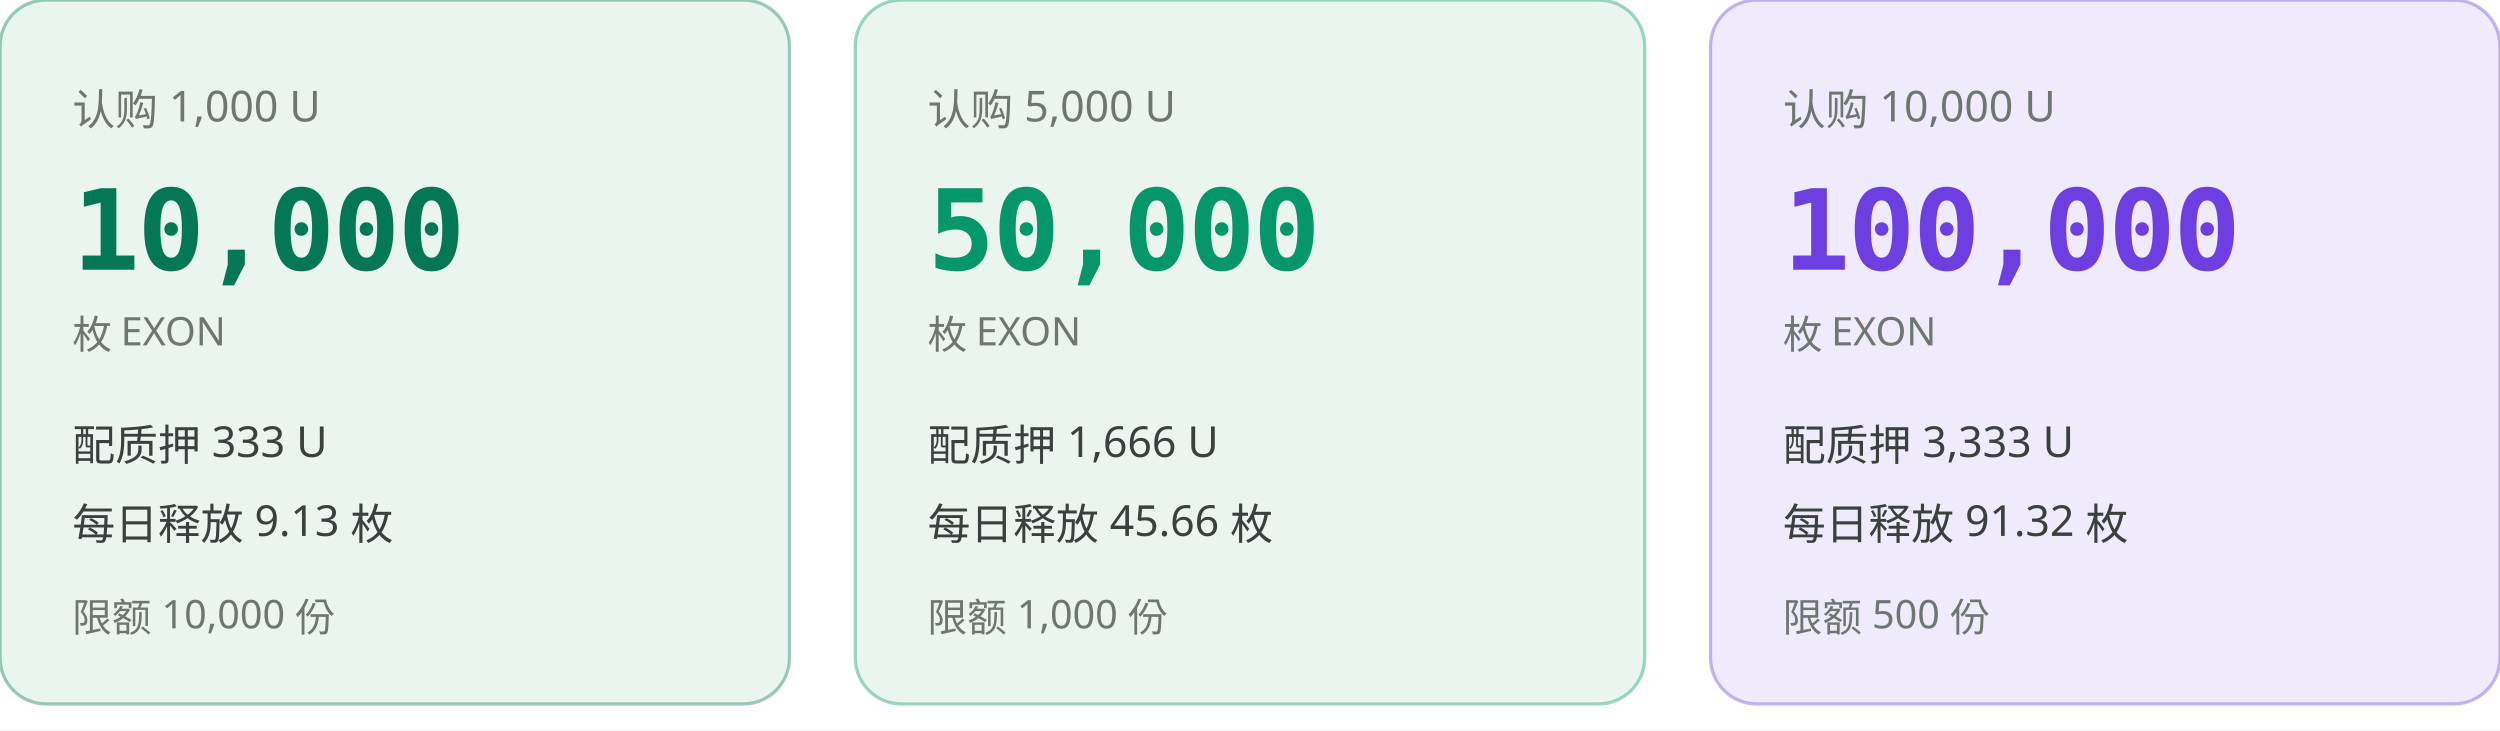
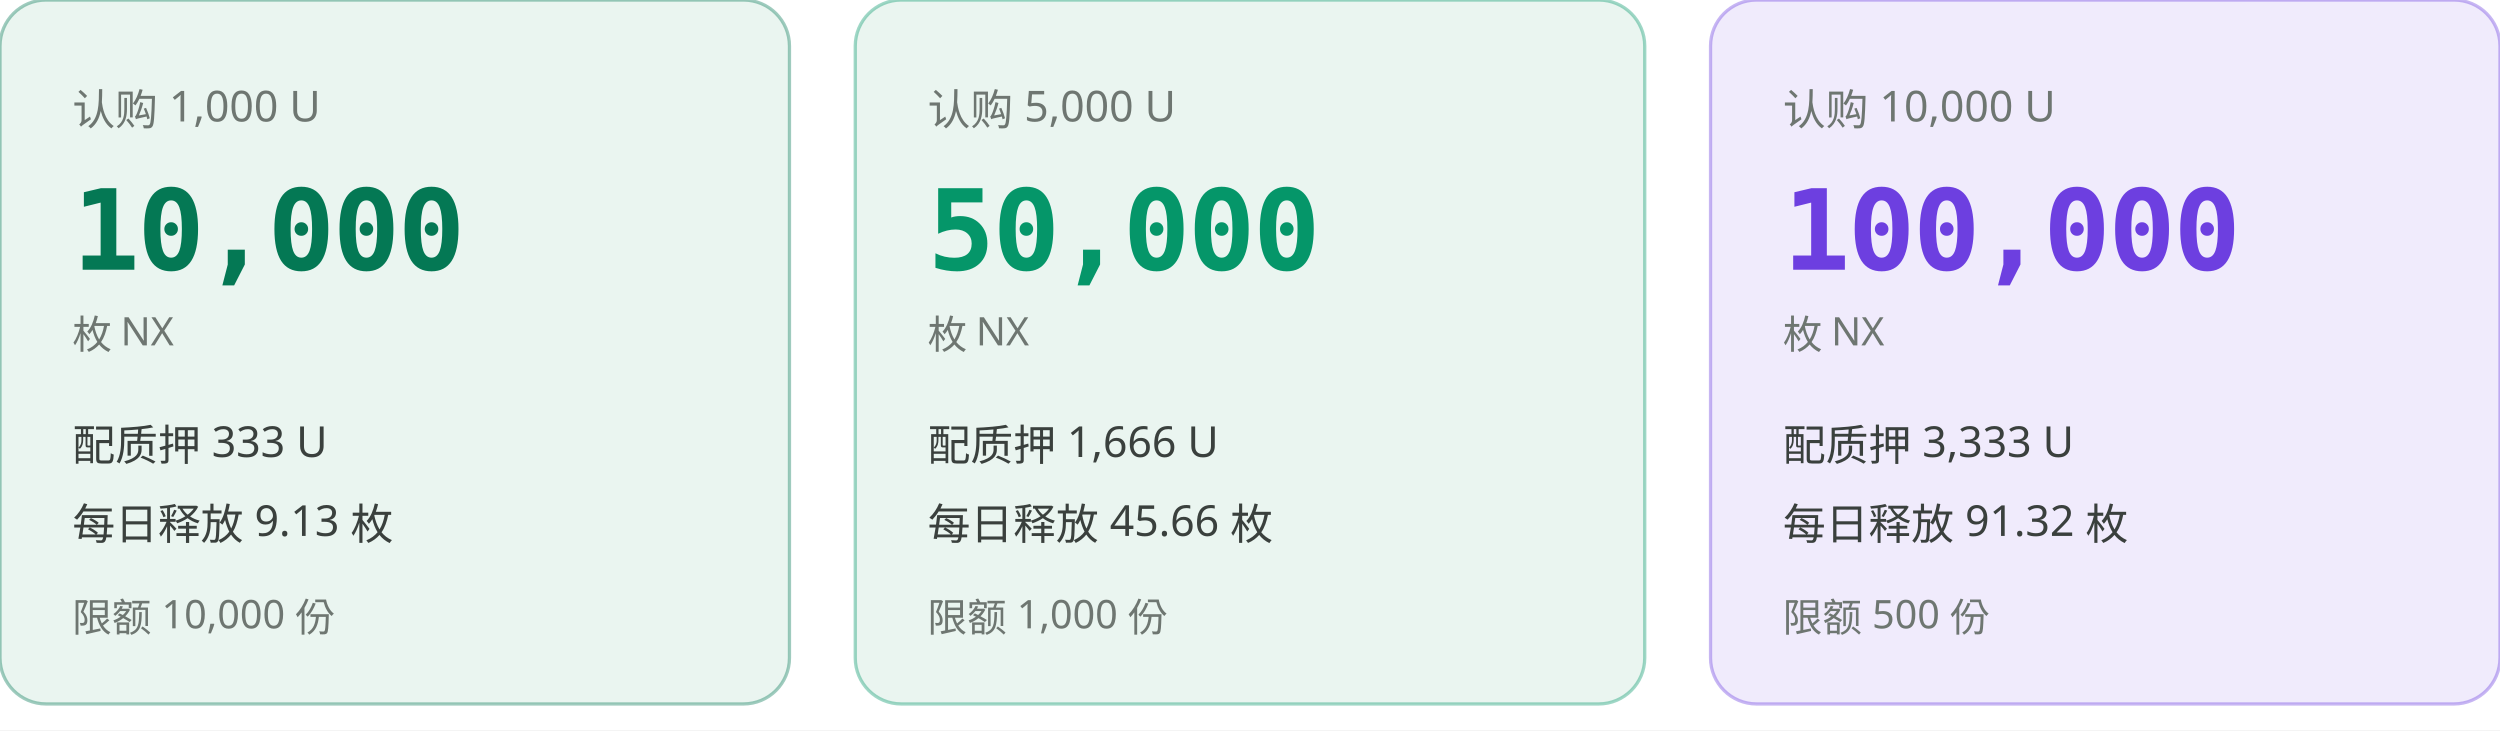
<svg xmlns="http://www.w3.org/2000/svg" viewBox="0 0 760 222" width="760" height="222" style="display:block;background:#FFFFFF">
  <rect width="760" height="222" fill="#FFFFFF" />
  <rect x="0.0" y="0" width="240.0" height="214" rx="14" fill="#EAF5F0" stroke="#047854" stroke-opacity=".38" />
  <text x="22.0" y="38" font-size="13" fill="#6E7671" font-family="'PingFang SC','Hiragino Sans GB','Noto Sans SC',sans-serif" text-anchor="start" font-weight="500" letter-spacing="0">认购 1,000 U</text>
  <text x="22.0" y="82" font-size="34" fill="#047854" font-family="'JetBrains Mono','SF Mono',Menlo,monospace" text-anchor="start" font-weight="700" letter-spacing="-.02em">10,000</text>
-   <text x="22.0" y="106" font-size="12" fill="#6E7671" font-family="'PingFang SC','Hiragino Sans GB','Noto Sans SC',sans-serif" text-anchor="start" font-weight="400" letter-spacing="0">枚 EXON</text>
+   <text x="22.0" y="106" font-size="12" fill="#6E7671" font-family="'PingFang SC','Hiragino Sans GB','Noto Sans SC',sans-serif" text-anchor="start" font-weight="400" letter-spacing="0">枚 NX</text>
  <text x="22.0" y="140" font-size="13" fill="#3A403D" font-family="'PingFang SC','Hiragino Sans GB','Noto Sans SC',sans-serif" text-anchor="start" font-weight="500" letter-spacing="0">配质押 333 U</text>
  <text x="22.0" y="164" font-size="13" fill="#3A403D" font-family="'PingFang SC','Hiragino Sans GB','Noto Sans SC',sans-serif" text-anchor="start" font-weight="500" letter-spacing="0">每日释放 9.13 枚</text>
  <text x="22.0" y="192" font-size="12" fill="#6E7671" font-family="'PingFang SC','Hiragino Sans GB','Noto Sans SC',sans-serif" text-anchor="start" font-weight="400" letter-spacing="0">限额 10,000 份</text>
  <rect x="260.0" y="0" width="240.0" height="214" rx="14" fill="#EAF5F0" stroke="#059669" stroke-opacity=".38" />
  <text x="282.0" y="38" font-size="13" fill="#6E7671" font-family="'PingFang SC','Hiragino Sans GB','Noto Sans SC',sans-serif" text-anchor="start" font-weight="500" letter-spacing="0">认购 5,000 U</text>
  <text x="282.0" y="82" font-size="34" fill="#059669" font-family="'JetBrains Mono','SF Mono',Menlo,monospace" text-anchor="start" font-weight="700" letter-spacing="-.02em">50,000</text>
-   <text x="282.0" y="106" font-size="12" fill="#6E7671" font-family="'PingFang SC','Hiragino Sans GB','Noto Sans SC',sans-serif" text-anchor="start" font-weight="400" letter-spacing="0">枚 EXON</text>
+   <text x="282.0" y="106" font-size="12" fill="#6E7671" font-family="'PingFang SC','Hiragino Sans GB','Noto Sans SC',sans-serif" text-anchor="start" font-weight="400" letter-spacing="0">枚 NX</text>
  <text x="282.0" y="140" font-size="13" fill="#3A403D" font-family="'PingFang SC','Hiragino Sans GB','Noto Sans SC',sans-serif" text-anchor="start" font-weight="500" letter-spacing="0">配质押 1,666 U</text>
  <text x="282.0" y="164" font-size="13" fill="#3A403D" font-family="'PingFang SC','Hiragino Sans GB','Noto Sans SC',sans-serif" text-anchor="start" font-weight="500" letter-spacing="0">每日释放 45.66 枚</text>
  <text x="282.0" y="192" font-size="12" fill="#6E7671" font-family="'PingFang SC','Hiragino Sans GB','Noto Sans SC',sans-serif" text-anchor="start" font-weight="400" letter-spacing="0">限额 1,000 份</text>
  <rect x="520.0" y="0" width="240.0" height="214" rx="14" fill="#F0EBFC" stroke="#6D3FE0" stroke-opacity=".38" />
  <text x="542.0" y="38" font-size="13" fill="#6E7671" font-family="'PingFang SC','Hiragino Sans GB','Noto Sans SC',sans-serif" text-anchor="start" font-weight="500" letter-spacing="0">认购 10,000 U</text>
  <text x="542.0" y="82" font-size="34" fill="#6D3FE0" font-family="'JetBrains Mono','SF Mono',Menlo,monospace" text-anchor="start" font-weight="700" letter-spacing="-.02em">100,000</text>
-   <text x="542.0" y="106" font-size="12" fill="#6E7671" font-family="'PingFang SC','Hiragino Sans GB','Noto Sans SC',sans-serif" text-anchor="start" font-weight="400" letter-spacing="0">枚 EXON</text>
+   <text x="542.0" y="106" font-size="12" fill="#6E7671" font-family="'PingFang SC','Hiragino Sans GB','Noto Sans SC',sans-serif" text-anchor="start" font-weight="400" letter-spacing="0">枚 NX</text>
  <text x="542.0" y="140" font-size="13" fill="#3A403D" font-family="'PingFang SC','Hiragino Sans GB','Noto Sans SC',sans-serif" text-anchor="start" font-weight="500" letter-spacing="0">配质押 3,333 U</text>
  <text x="542.0" y="164" font-size="13" fill="#3A403D" font-family="'PingFang SC','Hiragino Sans GB','Noto Sans SC',sans-serif" text-anchor="start" font-weight="500" letter-spacing="0">每日释放 91.32 枚</text>
  <text x="542.0" y="192" font-size="12" fill="#6E7671" font-family="'PingFang SC','Hiragino Sans GB','Noto Sans SC',sans-serif" text-anchor="start" font-weight="400" letter-spacing="0">限额 500 份</text>
</svg>
